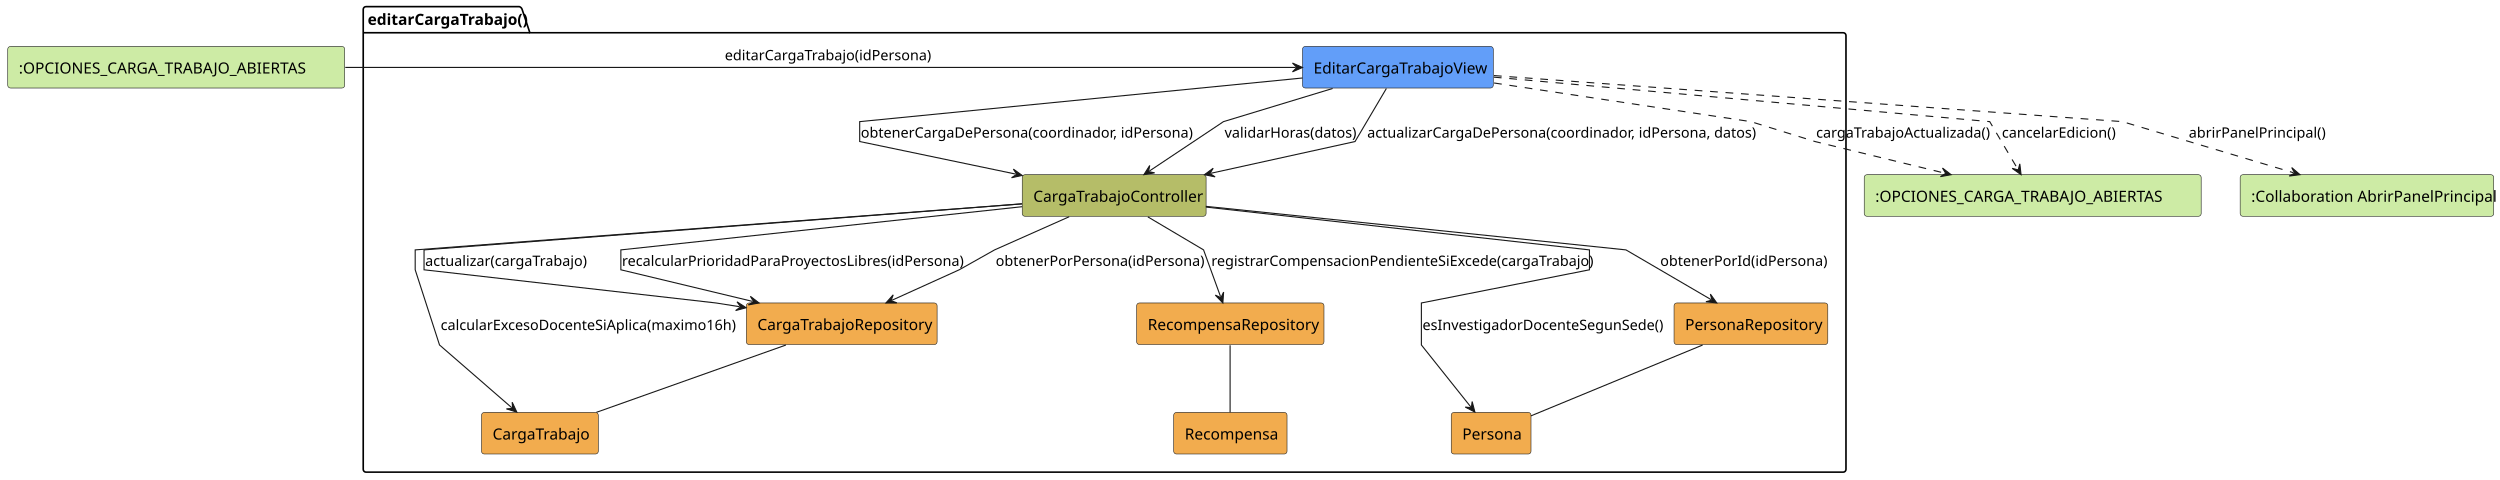
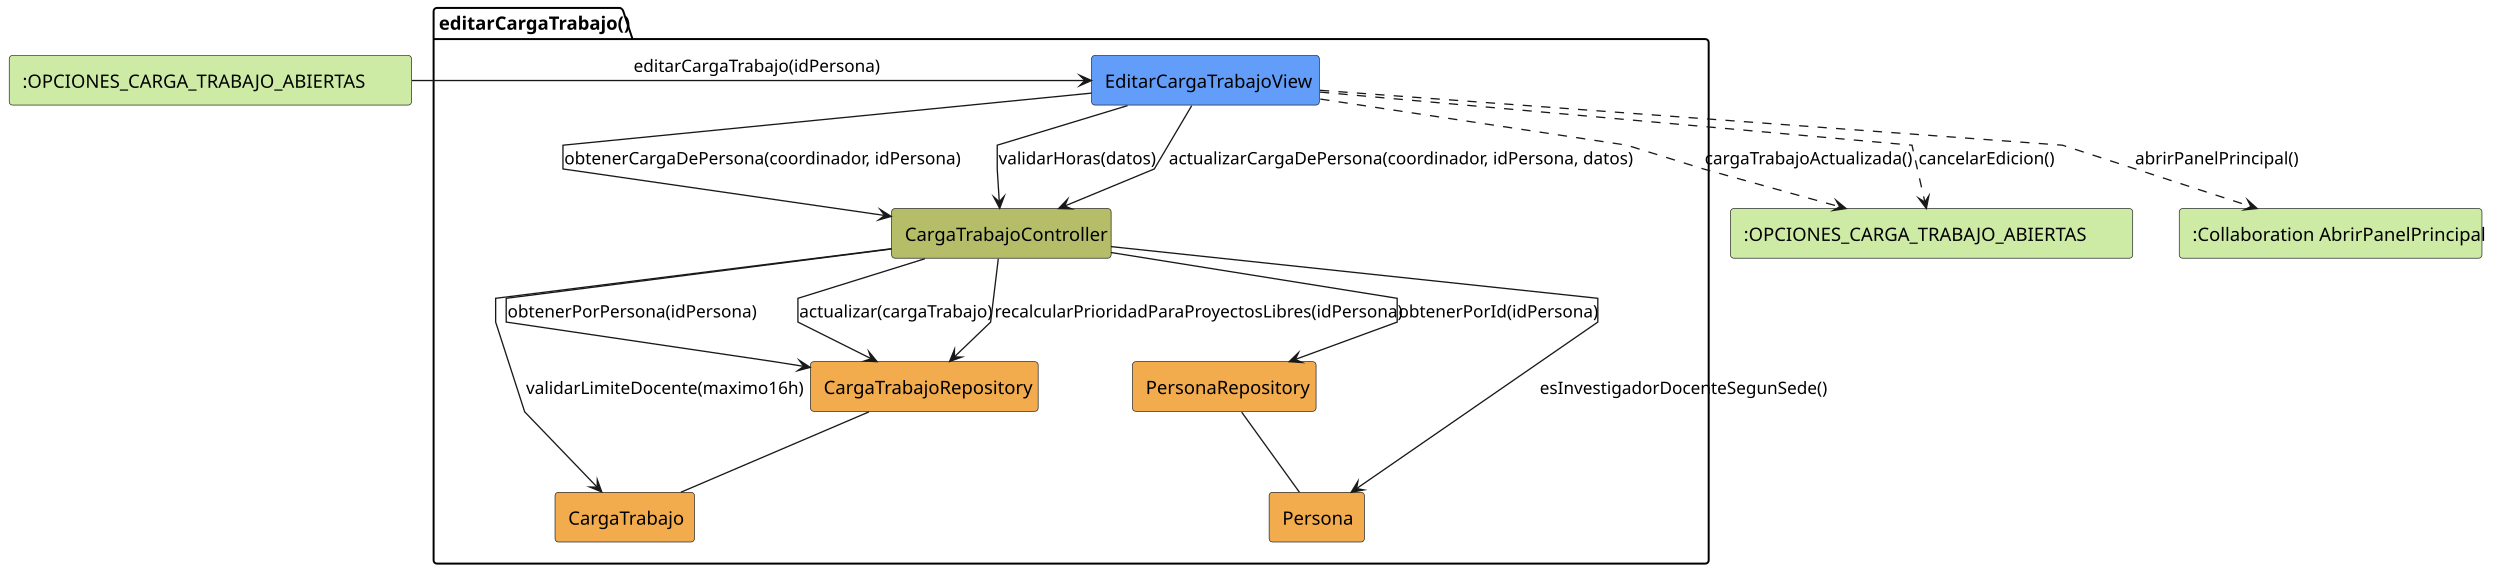
- <svg xmlns="http://www.w3.org/2000/svg" contentStyleType="text/css" height="434px" preserveAspectRatio="none" style="width:2261px;height:434px;background:#FFFFFF;" version="1.1" viewBox="0 0 2261 434" width="2261px" zoomAndPan="magnify">
+ <svg xmlns="http://www.w3.org/2000/svg" contentStyleType="text/css" data-diagram-type="DESCRIPTION" height="442px" preserveAspectRatio="none" style="width:1894px;height:442px;background:#FFFFFF;" version="1.1" viewBox="0 0 1894 442" width="1894px" zoomAndPan="magnify">
  <defs />
  <g>
-     <g id="cluster_editarCargaTrabajo">
-       <path d="M331,6 L469.696,6 A3.75,3.75 0 0 1 472.196,8.5 L479.196,29.609 L1667,29.609 A2.5,2.5 0 0 1 1669.5,32.109 L1669.5,424.5 A2.5,2.5 0 0 1 1667,427 L331,427 A2.5,2.5 0 0 1 328.5,424.5 L328.5,8.5 A2.5,2.5 0 0 1 331,6 " fill="none" style="stroke:#000000;stroke-width:1.5;" />
+     <g class="cluster" data-qualified-name="editarCargaTrabajo" data-source-line="4" id="ent0002">
+       <path d="M331,6 L469.696,6 A3.75,3.75 0 0 1 472.196,8.5 L479.196,29.609 L1292,29.609 A2.5,2.5 0 0 1 1294.5,32.109 L1294.5,424.5 A2.5,2.5 0 0 1 1292,427 L331,427 A2.5,2.5 0 0 1 328.5,424.5 L328.5,8.5 A2.5,2.5 0 0 1 331,6" fill="none" style="stroke:#000000;stroke-width:1.5;" />
      <line style="stroke:#000000;stroke-width:1.5;" x1="328.5" x2="479.196" y1="29.609" y2="29.609" />
-       <text fill="#000000" font-family="sans-serif" font-size="14" font-weight="bold" lengthAdjust="spacing" textLength="137.696" x="332.5" y="22.533">editarCargaTrabajo()</text>
+       <text fill="#000000" font-family="sans-serif" font-size="14" font-weight="700" lengthAdjust="spacing" textLength="137.696" x="332.5" y="22.533">editarCargaTrabajo()</text>
    </g>
-     <g id="elem_EditarCargaTrabajoView">
-       <rect fill="#629EF9" height="37.609" rx="2.5" ry="2.5" style="stroke:#181818;stroke-width:0.5;" width="172.517" x="1178" y="42" />
-       <text fill="#000000" font-family="sans-serif" font-size="14" lengthAdjust="spacing" textLength="152.517" x="1188" y="66.533">EditarCargaTrabajoView</text>
+     <g class="entity" data-qualified-name="editarCargaTrabajo.EditarCargaTrabajoView" data-source-line="5" id="ent0003">
+       <rect fill="#629EF9" height="37.609" rx="2.5" ry="2.5" style="stroke:#181818;stroke-width:0.5;" width="172.517" x="827" y="42" />
+       <text fill="#000000" font-family="sans-serif" font-size="14" lengthAdjust="spacing" textLength="152.517" x="837" y="66.533">EditarCargaTrabajoView</text>
    </g>
-     <g id="elem_CargaTrabajoController">
-       <rect fill="#B5BD68" height="37.609" rx="2.5" ry="2.5" style="stroke:#181818;stroke-width:0.5;" width="166.289" x="924.5" y="158" />
-       <text fill="#000000" font-family="sans-serif" font-size="14" lengthAdjust="spacing" textLength="146.289" x="934.5" y="182.533">CargaTrabajoController</text>
+     <g class="entity" data-qualified-name="editarCargaTrabajo.CargaTrabajoController" data-source-line="6" id="ent0004">
+       <rect fill="#B5BD68" height="37.609" rx="2.5" ry="2.5" style="stroke:#181818;stroke-width:0.5;" width="166.289" x="675.5" y="158" />
+       <text fill="#000000" font-family="sans-serif" font-size="14" lengthAdjust="spacing" textLength="146.289" x="685.5" y="182.533">CargaTrabajoController</text>
    </g>
-     <g id="elem_CargaTrabajoRepository">
-       <rect fill="#F2AC4E" height="37.609" rx="2.5" ry="2.5" style="stroke:#181818;stroke-width:0.5;" width="172.517" x="675" y="274" />
-       <text fill="#000000" font-family="sans-serif" font-size="14" lengthAdjust="spacing" textLength="152.517" x="685" y="298.533">CargaTrabajoRepository</text>
+     <g class="entity" data-qualified-name="editarCargaTrabajo.CargaTrabajoRepository" data-source-line="7" id="ent0005">
+       <rect fill="#F2AC4E" height="37.609" rx="2.5" ry="2.5" style="stroke:#181818;stroke-width:0.5;" width="172.517" x="614" y="274" />
+       <text fill="#000000" font-family="sans-serif" font-size="14" lengthAdjust="spacing" textLength="152.517" x="624" y="298.533">CargaTrabajoRepository</text>
    </g>
-     <g id="elem_PersonaRepository">
-       <rect fill="#F2AC4E" height="37.609" rx="2.5" ry="2.5" style="stroke:#181818;stroke-width:0.5;" width="139.061" x="1514" y="274" />
-       <text fill="#000000" font-family="sans-serif" font-size="14" lengthAdjust="spacing" textLength="119.061" x="1524" y="298.533">PersonaRepository</text>
+     <g class="entity" data-qualified-name="editarCargaTrabajo.PersonaRepository" data-source-line="8" id="ent0006">
+       <rect fill="#F2AC4E" height="37.609" rx="2.5" ry="2.5" style="stroke:#181818;stroke-width:0.5;" width="139.061" x="858" y="274" />
+       <text fill="#000000" font-family="sans-serif" font-size="14" lengthAdjust="spacing" textLength="119.061" x="868" y="298.533">PersonaRepository</text>
    </g>
-     <g id="elem_RecompensaRepository">
-       <rect fill="#F2AC4E" height="37.609" rx="2.5" ry="2.5" style="stroke:#181818;stroke-width:0.5;" width="169.406" x="1028" y="274" />
-       <text fill="#000000" font-family="sans-serif" font-size="14" lengthAdjust="spacing" textLength="149.406" x="1038" y="298.533">RecompensaRepository</text>
+     <g class="entity" data-qualified-name="editarCargaTrabajo.CargaTrabajo" data-source-line="9" id="ent0007">
+       <rect fill="#F2AC4E" height="37.609" rx="2.5" ry="2.5" style="stroke:#181818;stroke-width:0.5;" width="105.6" x="420.5" y="373" />
+       <text fill="#000000" font-family="sans-serif" font-size="14" lengthAdjust="spacing" textLength="85.6" x="430.5" y="397.533">CargaTrabajo</text>
    </g>
-     <g id="elem_CargaTrabajo">
-       <rect fill="#F2AC4E" height="37.609" rx="2.5" ry="2.5" style="stroke:#181818;stroke-width:0.5;" width="105.6" x="435.5" y="373" />
-       <text fill="#000000" font-family="sans-serif" font-size="14" lengthAdjust="spacing" textLength="85.6" x="445.5" y="397.533">CargaTrabajo</text>
+     <g class="entity" data-qualified-name="editarCargaTrabajo.Persona" data-source-line="10" id="ent0008">
+       <rect fill="#F2AC4E" height="37.609" rx="2.5" ry="2.5" style="stroke:#181818;stroke-width:0.5;" width="72.144" x="961.5" y="373" />
+       <text fill="#000000" font-family="sans-serif" font-size="14" lengthAdjust="spacing" textLength="52.145" x="971.5" y="397.533">Persona</text>
    </g>
-     <g id="elem_Persona">
-       <rect fill="#F2AC4E" height="37.609" rx="2.5" ry="2.5" style="stroke:#181818;stroke-width:0.5;" width="72.144" x="1312.5" y="373" />
-       <text fill="#000000" font-family="sans-serif" font-size="14" lengthAdjust="spacing" textLength="52.145" x="1322.5" y="397.533">Persona</text>
-     </g>
-     <g id="elem_Recompensa">
-       <rect fill="#F2AC4E" height="37.609" rx="2.5" ry="2.5" style="stroke:#181818;stroke-width:0.5;" width="102.489" x="1061.5" y="373" />
-       <text fill="#000000" font-family="sans-serif" font-size="14" lengthAdjust="spacing" textLength="82.489" x="1071.5" y="397.533">Recompensa</text>
-     </g>
-     <g id="elem_EstadoEntrada">
+     <g class="entity" data-qualified-name="EstadoEntrada" data-source-line="3" id="ent0001">
      <rect fill="#CDEBA5" height="37.609" rx="2.5" ry="2.5" style="stroke:#181818;stroke-width:0.5;" width="304.744" x="7" y="42" />
      <text fill="#000000" font-family="sans-serif" font-size="14" lengthAdjust="spacing" textLength="284.744" x="17" y="66.533">:OPCIONES_CARGA_TRABAJO_ABIERTAS</text>
    </g>
-     <g id="elem_EstadoSalida">
-       <rect fill="#CDEBA5" height="37.609" rx="2.5" ry="2.5" style="stroke:#181818;stroke-width:0.5;" width="304.744" x="1686" y="158" />
-       <text fill="#000000" font-family="sans-serif" font-size="14" lengthAdjust="spacing" textLength="284.744" x="1696" y="182.533">:OPCIONES_CARGA_TRABAJO_ABIERTAS</text>
+     <g class="entity" data-qualified-name="EstadoSalida" data-source-line="13" id="ent0009">
+       <rect fill="#CDEBA5" height="37.609" rx="2.5" ry="2.5" style="stroke:#181818;stroke-width:0.5;" width="304.744" x="1311" y="158" />
+       <text fill="#000000" font-family="sans-serif" font-size="14" lengthAdjust="spacing" textLength="284.744" x="1321" y="182.533">:OPCIONES_CARGA_TRABAJO_ABIERTAS</text>
    </g>
-     <g id="elem_AbrirPanelPrincipal">
-       <rect fill="#CDEBA5" height="37.609" rx="2.5" ry="2.5" style="stroke:#181818;stroke-width:0.5;" width="229.33" x="2026" y="158" />
-       <text fill="#000000" font-family="sans-serif" font-size="14" lengthAdjust="spacing" textLength="209.33" x="2036" y="182.533">:Collaboration AbrirPanelPrincipal</text>
+     <g class="entity" data-qualified-name="AbrirPanelPrincipal" data-source-line="14" id="ent0010">
+       <rect fill="#CDEBA5" height="37.609" rx="2.5" ry="2.5" style="stroke:#181818;stroke-width:0.5;" width="229.33" x="1651" y="158" />
+       <text fill="#000000" font-family="sans-serif" font-size="14" lengthAdjust="spacing" textLength="209.33" x="1661" y="182.533">:Collaboration AbrirPanelPrincipal</text>
    </g>
-     <g id="link_EstadoEntrada_EditarCargaTrabajoView">
-       <path d="M312.28,61 C547.56,61 984.97,61 1171.9,61 " fill="none" id="EstadoEntrada-to-EditarCargaTrabajoView" style="stroke:#181818;stroke-width:1;" />
-       <polygon fill="#181818" points="1177.9,61,1168.9,57,1172.9,61,1168.9,65,1177.9,61" style="stroke:#181818;stroke-width:1;" />
-       <text fill="#000000" font-family="sans-serif" font-size="13" lengthAdjust="spacing" textLength="179.201" x="655.5" y="54.495">editarCargaTrabajo(idPersona)</text>
+     <g class="link" data-entity-1="ent0001" data-entity-2="ent0003" data-link-type="dependency" data-source-line="16" id="lnk11">
+       <path d="M312.08,61 C467,61 696.39,61 821.91,61" fill="none" id="EstadoEntrada-to-EditarCargaTrabajoView" style="stroke:#181818;stroke-width:1;" />
+       <polygon fill="#181818" points="826.91,61,817.91,57,821.91,61,817.91,65,826.91,61" style="stroke:#181818;stroke-width:1;stroke-linejoin:miter;stroke-miterlimit:10;" />
+       <text fill="#000000" font-family="sans-serif" font-size="13" lengthAdjust="spacing" textLength="179.201" x="480" y="54.495">editarCargaTrabajo(idPersona)</text>
    </g>
-     <g id="link_EditarCargaTrabajoView_CargaTrabajoController">
-       <path d="M1178,70.53 C1038.05,84.32 777.5,110 777.5,110 C777.5,110 777.5,128 777.5,128 C777.5,128 852.707,143.694 918.587,157.444 " fill="none" id="EditarCargaTrabajoView-to-CargaTrabajoController" style="stroke:#181818;stroke-width:1;" />
-       <polygon fill="#181818" points="924.46,158.67,916.467,152.916,919.566,157.648,914.833,160.747,924.46,158.67" style="stroke:#181818;stroke-width:1;" />
-       <text fill="#000000" font-family="sans-serif" font-size="13" lengthAdjust="spacing" textLength="287.612" x="778.5" y="124.495">obtenerCargaDePersona(coordinador, idPersona)</text>
+     <g class="link" data-entity-1="ent0003" data-entity-2="ent0004" data-link-type="dependency" data-source-line="18" id="lnk12">
+       <path d="M827,70.53 C687.05,84.32 426.5,110 426.5,110 C426.5,110 426.5,128 426.5,128 C426.5,128 571.861,149.014 670.202,163.234" fill="none" id="EditarCargaTrabajoView-to-CargaTrabajoController" style="stroke:#181818;stroke-width:1;" />
+       <polygon fill="#181818" points="675.15,163.95,666.815,158.703,670.202,163.234,665.67,166.621,675.15,163.95" style="stroke:#181818;stroke-width:1;stroke-linejoin:miter;stroke-miterlimit:10;" />
+       <text fill="#000000" font-family="sans-serif" font-size="13" lengthAdjust="spacing" textLength="287.612" x="427.5" y="124.495">obtenerCargaDePersona(coordinador, idPersona)</text>
    </g>
-     <g id="link_EditarCargaTrabajoView_CargaTrabajoController">
-       <path d="M1205.22,80.01 C1160.38,93.63 1106.5,110 1106.5,110 C1106.5,110 1068.851,135.091 1039.542,154.641 " fill="none" id="EditarCargaTrabajoView-to-CargaTrabajoController-1" style="stroke:#181818;stroke-width:1;" />
-       <polygon fill="#181818" points="1034.55,157.97,1044.257,156.304,1038.71,155.196,1039.818,149.648,1034.55,157.97" style="stroke:#181818;stroke-width:1;" />
-       <text fill="#000000" font-family="sans-serif" font-size="13" lengthAdjust="spacing" textLength="113.433" x="1107.5" y="124.495">validarHoras(datos)</text>
+     <g class="link" data-entity-1="ent0003" data-entity-2="ent0004" data-link-type="dependency" data-source-line="19" id="lnk13">
+       <path d="M854.22,80.01 C809.38,93.63 755.5,110 755.5,110 C755.5,110 755.5,128 755.5,128 C755.5,128 756.208,139.27 757.058,152.86" fill="none" id="EditarCargaTrabajoView-to-CargaTrabajoController-1" style="stroke:#181818;stroke-width:1;" />
+       <polygon fill="#181818" points="757.37,157.85,760.8,148.618,757.058,152.86,752.816,149.117,757.37,157.85" style="stroke:#181818;stroke-width:1;stroke-linejoin:miter;stroke-miterlimit:10;" />
+       <text fill="#000000" font-family="sans-serif" font-size="13" lengthAdjust="spacing" textLength="113.433" x="756.5" y="124.495">validarHoras(datos)</text>
    </g>
-     <g id="link_EditarCargaTrabajoView_CargaTrabajoController">
-       <path d="M1253.84,80.03 C1242.3,99.58 1225.5,128 1225.5,128 C1225.5,128 1157.01,143.08 1095.16,156.7 " fill="none" id="EditarCargaTrabajoView-to-CargaTrabajoController-2" style="stroke:#181818;stroke-width:1;" />
-       <polygon fill="#181818" points="1089.3,157.99,1098.95,159.961,1094.183,156.915,1097.229,152.148,1089.3,157.99" style="stroke:#181818;stroke-width:1;" />
-       <text fill="#000000" font-family="sans-serif" font-size="13" lengthAdjust="spacing" textLength="338.184" x="1236.5" y="124.495">actualizarCargaDePersona(coordinador, idPersona, datos)</text>
+     <g class="link" data-entity-1="ent0003" data-entity-2="ent0004" data-link-type="dependency" data-source-line="20" id="lnk14">
+       <path d="M902.84,80.03 C891.3,99.58 874.5,128 874.5,128 C874.5,128 839.56,142.458 806.64,156.078" fill="none" id="EditarCargaTrabajoView-to-CargaTrabajoController-2" style="stroke:#181818;stroke-width:1;" />
+       <polygon fill="#181818" points="802.02,157.99,811.865,158.245,806.64,156.078,808.807,150.853,802.02,157.99" style="stroke:#181818;stroke-width:1;stroke-linejoin:miter;stroke-miterlimit:10;" />
+       <text fill="#000000" font-family="sans-serif" font-size="13" lengthAdjust="spacing" textLength="338.184" x="885.5" y="124.495">actualizarCargaDePersona(coordinador, idPersona, datos)</text>
    </g>
-     <g id="link_CargaTrabajoController_PersonaRepository">
-       <path d="M1090.54,186.61 C1223.78,200.42 1470.5,226 1470.5,226 C1470.5,226 1513.99,251.392 1547.44,270.942 " fill="none" id="CargaTrabajoController-to-PersonaRepository" style="stroke:#181818;stroke-width:1;" />
-       <polygon fill="#181818" points="1552.62,273.97,1546.868,265.975,1548.303,271.447,1542.831,272.882,1552.62,273.97" style="stroke:#181818;stroke-width:1;" />
-       <text fill="#000000" font-family="sans-serif" font-size="13" lengthAdjust="spacing" textLength="142.359" x="1501.5" y="240.495">obtenerPorId(idPersona)</text>
+     <g class="link" data-entity-1="ent0004" data-entity-2="ent0006" data-link-type="dependency" data-source-line="21" id="lnk15">
+       <path d="M841.67,191.31 C930.45,205.51 1058.5,226 1058.5,226 C1058.5,226 1058.5,244 1058.5,244 C1058.5,244 1018.515,258.65 981.345,272.27" fill="none" id="CargaTrabajoController-to-PersonaRepository" style="stroke:#181818;stroke-width:1;" />
+       <polygon fill="#181818" points="976.65,273.99,986.477,274.649,981.345,272.27,983.724,267.138,976.65,273.99" style="stroke:#181818;stroke-width:1;stroke-linejoin:miter;stroke-miterlimit:10;" />
+       <text fill="#000000" font-family="sans-serif" font-size="13" lengthAdjust="spacing" textLength="142.359" x="1059.5" y="240.495">obtenerPorId(idPersona)</text>
    </g>
-     <g id="link_CargaTrabajoController_CargaTrabajoRepository">
-       <path d="M966.98,196.01 C936.33,209.63 899.5,226 899.5,226 C899.5,226 867.5,244 867.5,244 C867.5,244 836.816,257.895 806.736,271.515 " fill="none" id="CargaTrabajoController-to-CargaTrabajoRepository" style="stroke:#181818;stroke-width:1;" />
-       <polygon fill="#181818" points="801.27,273.99,811.119,273.922,805.825,271.928,807.819,266.634,801.27,273.99" style="stroke:#181818;stroke-width:1;" />
-       <text fill="#000000" font-family="sans-serif" font-size="13" lengthAdjust="spacing" textLength="179.937" x="900.5" y="240.495">obtenerPorPersona(idPersona)</text>
+     <g class="link" data-entity-1="ent0004" data-entity-2="ent0005" data-link-type="dependency" data-source-line="22" id="lnk16">
+       <path d="M675.28,188.65 C564.8,202.79 383.5,226 383.5,226 C383.5,226 383.5,244 383.5,244 C383.5,244 586.5,274 586.5,274 C586.5,274 593.111,275.04 608.871,277.53" fill="none" id="CargaTrabajoController-to-CargaTrabajoRepository" style="stroke:#181818;stroke-width:1;" />
+       <polygon fill="#181818" points="613.81,278.31,605.544,272.954,608.871,277.53,604.296,280.856,613.81,278.31" style="stroke:#181818;stroke-width:1;stroke-linejoin:miter;stroke-miterlimit:10;" />
+       <text fill="#000000" font-family="sans-serif" font-size="13" lengthAdjust="spacing" textLength="179.937" x="384.5" y="240.495">obtenerPorPersona(idPersona)</text>
    </g>
-     <g id="link_CargaTrabajoController_CargaTrabajoRepository">
-       <path d="M924.32,184.4 C754.43,197.47 383.5,226 383.5,226 C383.5,226 383.5,244 383.5,244 C383.5,244 647.5,274 647.5,274 C647.5,274 653.124,274.884 668.884,277.374 " fill="none" id="CargaTrabajoController-to-CargaTrabajoRepository-1" style="stroke:#181818;stroke-width:1;" />
-       <polygon fill="#181818" points="674.81,278.31,666.544,272.954,669.871,277.53,665.296,280.856,674.81,278.31" style="stroke:#181818;stroke-width:1;" />
-       <text fill="#000000" font-family="sans-serif" font-size="13" lengthAdjust="spacing" textLength="140.893" x="384.5" y="240.495">actualizar(cargaTrabajo)</text>
+     <g class="link" data-entity-1="ent0004" data-entity-2="ent0005" data-link-type="dependency" data-source-line="25" id="lnk19">
+       <path d="M700.72,196.01 C657.02,209.63 604.5,226 604.5,226 C604.5,226 604.5,244 604.5,244 C604.5,244 632.768,258.134 660.008,271.754" fill="none" id="CargaTrabajoController-to-CargaTrabajoRepository-1" style="stroke:#181818;stroke-width:1;" />
+       <polygon fill="#181818" points="664.48,273.99,658.219,266.387,660.008,271.754,654.641,273.543,664.48,273.99" style="stroke:#181818;stroke-width:1;stroke-linejoin:miter;stroke-miterlimit:10;" />
+       <text fill="#000000" font-family="sans-serif" font-size="13" lengthAdjust="spacing" textLength="140.893" x="605.5" y="240.495">actualizar(cargaTrabajo)</text>
    </g>
-     <g id="link_CargaTrabajoController_CargaTrabajoRepository">
-       <path d="M924.4,186.94 C795.36,200.83 561.5,226 561.5,226 C561.5,226 561.5,244 561.5,244 C561.5,244 623.876,258.97 680.626,272.59 " fill="none" id="CargaTrabajoController-to-CargaTrabajoRepository-2" style="stroke:#181818;stroke-width:1;" />
-       <polygon fill="#181818" points="686.46,273.99,678.642,268,681.598,272.823,676.775,275.779,686.46,273.99" style="stroke:#181818;stroke-width:1;" />
-       <text fill="#000000" font-family="sans-serif" font-size="13" lengthAdjust="spacing" textLength="296.245" x="562.5" y="240.495">recalcularPrioridadParaProyectosLibres(idPersona)</text>
+     <g class="link" data-entity-1="ent0004" data-entity-2="ent0005" data-link-type="dependency" data-source-line="26" id="lnk20">
+       <path d="M756.31,196.03 C753.95,215.58 750.5,244 750.5,244 C750.5,244 737.167,256.798 723.007,270.388" fill="none" id="CargaTrabajoController-to-CargaTrabajoRepository-2" style="stroke:#181818;stroke-width:1;" />
+       <polygon fill="#181818" points="719.4,273.85,728.663,270.504,723.007,270.388,723.124,264.732,719.4,273.85" style="stroke:#181818;stroke-width:1;stroke-linejoin:miter;stroke-miterlimit:10;" />
+       <text fill="#000000" font-family="sans-serif" font-size="13" lengthAdjust="spacing" textLength="296.245" x="753.5" y="240.495">recalcularPrioridadParaProyectosLibres(idPersona)</text>
    </g>
-     <g id="link_CargaTrabajoController_Persona">
-       <path d="M1090.66,187.28 C1215.66,201.24 1437.5,226 1437.5,226 C1437.5,226 1437.5,244 1437.5,244 C1437.5,244 1285.5,274 1285.5,274 C1285.5,274 1285.5,312 1285.5,312 C1285.5,312 1311.539,344.649 1330.149,367.989 " fill="none" id="CargaTrabajoController-to-Persona" style="stroke:#181818;stroke-width:1;" />
-       <polygon fill="#181818" points="1333.89,372.68,1331.407,363.149,1330.773,368.771,1325.152,368.137,1333.89,372.68" style="stroke:#181818;stroke-width:1;" />
-       <text fill="#000000" font-family="sans-serif" font-size="13" lengthAdjust="spacing" textLength="209.581" x="1286.5" y="298.495">esInvestigadorDocenteSegunSede()</text>
+     <g class="link" data-entity-1="ent0004" data-entity-2="ent0008" data-link-type="dependency" data-source-line="23" id="lnk17">
+       <path d="M841.67,186.83 C972.21,200.7 1210.5,226 1210.5,226 C1210.5,226 1210.5,244 1210.5,244 C1210.5,244 1084.615,330.88 1027.735,370.13" fill="none" id="CargaTrabajoController-to-Persona" style="stroke:#181818;stroke-width:1;" />
+       <polygon fill="#181818" points="1023.62,372.97,1033.299,371.151,1027.735,370.13,1028.756,364.566,1023.62,372.97" style="stroke:#181818;stroke-width:1;stroke-linejoin:miter;stroke-miterlimit:10;" />
+       <text fill="#000000" font-family="sans-serif" font-size="13" lengthAdjust="spacing" textLength="209.581" x="1166.5" y="298.495">esInvestigadorDocenteSegunSede()</text>
    </g>
-     <g id="link_CargaTrabajoController_CargaTrabajo">
-       <path d="M924.23,184.32 C752.61,197.36 375.5,226 375.5,226 C375.5,226 375.5,244 375.5,244 C375.5,244 397.5,312 397.5,312 C397.5,312 435.979,345.406 462.86,368.746 " fill="none" id="CargaTrabajoController-to-CargaTrabajo" style="stroke:#181818;stroke-width:1;" />
-       <polygon fill="#181818" points="467.39,372.68,463.217,363.759,463.615,369.402,457.972,369.8,467.39,372.68" style="stroke:#181818;stroke-width:1;" />
-       <text fill="#000000" font-family="sans-serif" font-size="13" lengthAdjust="spacing" textLength="258.667" x="398.5" y="298.495">calcularExcesoDocenteSiAplica(maximo16h)</text>
+     <g class="link" data-entity-1="ent0004" data-entity-2="ent0007" data-link-type="dependency" data-source-line="24" id="lnk18">
+       <path d="M675.39,188.42 C562.75,202.53 375.5,226 375.5,226 C375.5,226 375.5,244 375.5,244 C375.5,244 397.5,312 397.5,312 C397.5,312 429.954,345.736 452.404,369.076" fill="none" id="CargaTrabajoController-to-CargaTrabajo" style="stroke:#181818;stroke-width:1;" />
+       <polygon fill="#181818" points="455.87,372.68,452.514,363.421,452.404,369.076,446.748,368.966,455.87,372.68" style="stroke:#181818;stroke-width:1;stroke-linejoin:miter;stroke-miterlimit:10;" />
+       <text fill="#000000" font-family="sans-serif" font-size="13" lengthAdjust="spacing" textLength="197.247" x="398.5" y="298.495">validarLimiteDocente(maximo16h)</text>
    </g>
-     <g id="link_CargaTrabajoController_RecompensaRepository">
-       <path d="M1038.12,196.15 C1061.06,209.74 1088.5,226 1088.5,226 C1088.5,226 1096.792,248.78 1103.892,268.33 " fill="none" id="CargaTrabajoController-to-RecompensaRepository" style="stroke:#181818;stroke-width:1;" />
-       <polygon fill="#181818" points="1105.94,273.97,1106.628,264.145,1104.233,269.27,1099.108,266.876,1105.94,273.97" style="stroke:#181818;stroke-width:1;" />
-       <text fill="#000000" font-family="sans-serif" font-size="13" lengthAdjust="spacing" textLength="333.119" x="1095.5" y="240.495">registrarCompensacionPendienteSiExcede(cargaTrabajo)</text>
+     <g class="link" data-entity-1="ent0006" data-entity-2="ent0008" data-link-type="association" data-source-line="27" id="lnk21">
+       <path d="M940.67,312.24 C953.18,329.59 971.9,355.52 984.39,372.84" fill="none" id="PersonaRepository-Persona" style="stroke:#181818;stroke-width:1;" />
    </g>
-     <g id="link_PersonaRepository_Persona">
-       <path d="M1539.85,312.02 C1495.12,330.48 1426.37,358.86 1384.6,376.1 " fill="none" id="PersonaRepository-Persona" style="stroke:#181818;stroke-width:1;" />
+     <g class="link" data-entity-1="ent0005" data-entity-2="ent0007" data-link-type="association" data-source-line="28" id="lnk22">
+       <path d="M658.34,312.02 C617.69,329.39 556.52,355.52 515.82,372.91" fill="none" id="CargaTrabajoRepository-CargaTrabajo" style="stroke:#181818;stroke-width:1;" />
    </g>
-     <g id="link_CargaTrabajoRepository_CargaTrabajo">
-       <path d="M710.79,312.02 C661.91,329.39 588.35,355.52 539.4,372.91 " fill="none" id="CargaTrabajoRepository-CargaTrabajo" style="stroke:#181818;stroke-width:1;" />
+     <g class="link" data-entity-1="ent0003" data-entity-2="ent0009" data-link-type="dependency" data-source-line="29" id="lnk23">
+       <path d="M1000.25,75.05 C1094.71,89.27 1232.5,110 1232.5,110 C1232.5,110 1290.5,128 1290.5,128 C1290.5,128 1344.682,143.033 1393.772,156.653" fill="none" id="EditarCargaTrabajoView-to-EstadoSalida" style="stroke:#181818;stroke-width:1;stroke-dasharray:7,7;" />
+       <polygon fill="#181818" points="1398.59,157.99,1390.987,151.73,1393.772,156.653,1388.848,159.438,1398.59,157.99" style="stroke:#181818;stroke-width:1;stroke-linejoin:miter;stroke-miterlimit:10;" />
+       <text fill="#000000" font-family="sans-serif" font-size="13" lengthAdjust="spacing" textLength="152.464" x="1291.5" y="124.495">cargaTrabajoActualizada()</text>
    </g>
-     <g id="link_RecompensaRepository_Recompensa">
-       <path d="M1112.5,312.24 C1112.5,329.59 1112.5,355.52 1112.5,372.84 " fill="none" id="RecompensaRepository-Recompensa" style="stroke:#181818;stroke-width:1;" />
+     <g class="link" data-entity-1="ent0003" data-entity-2="ent0009" data-link-type="dependency" data-source-line="30" id="lnk24">
+       <path d="M1000.05,69.77 C1151.47,83.35 1448.5,110 1448.5,110 C1448.5,110 1453.853,133.544 1458.293,153.094" fill="none" id="EditarCargaTrabajoView-to-EstadoSalida-1" style="stroke:#181818;stroke-width:1;stroke-dasharray:7,7;" />
+       <polygon fill="#181818" points="1459.4,157.97,1461.307,148.308,1458.293,153.094,1453.506,150.079,1459.4,157.97" style="stroke:#181818;stroke-width:1;stroke-linejoin:miter;stroke-miterlimit:10;" />
+       <text fill="#000000" font-family="sans-serif" font-size="13" lengthAdjust="spacing" textLength="100.433" x="1453.5" y="124.495">cancelarEdicion()</text>
    </g>
-     <g id="link_EditarCargaTrabajoView_EstadoSalida">
-       <path d="M1351.25,75.05 C1445.71,89.27 1583.5,110 1583.5,110 C1583.5,110 1641.5,128 1641.5,128 C1641.5,128 1702.851,142.95 1758.751,156.57 " fill="none" id="EditarCargaTrabajoView-to-EstadoSalida" style="stroke:#181818;stroke-width:1;stroke-dasharray:7.0,7.0;" />
-       <polygon fill="#181818" points="1764.58,157.99,1756.783,151.973,1759.722,156.806,1754.889,159.746,1764.58,157.99" style="stroke:#181818;stroke-width:1;" />
-       <text fill="#000000" font-family="sans-serif" font-size="13" lengthAdjust="spacing" textLength="152.464" x="1642.5" y="124.495">cargaTrabajoActualizada()</text>
-     </g>
-     <g id="link_EditarCargaTrabajoView_EstadoSalida">
-       <path d="M1351.05,69.77 C1502.47,83.35 1799.5,110 1799.5,110 C1799.5,110 1813.25,133.253 1824.79,152.803 " fill="none" id="EditarCargaTrabajoView-to-EstadoSalida-1" style="stroke:#181818;stroke-width:1;stroke-dasharray:7.0,7.0;" />
-       <polygon fill="#181818" points="1827.84,157.97,1826.71,148.186,1825.298,153.664,1819.82,152.253,1827.84,157.97" style="stroke:#181818;stroke-width:1;" />
-       <text fill="#000000" font-family="sans-serif" font-size="13" lengthAdjust="spacing" textLength="100.433" x="1810.5" y="124.495">cancelarEdicion()</text>
-     </g>
-     <g id="link_EditarCargaTrabajoView_AbrirPanelPrincipal">
-       <path d="M1351.14,68.35 C1529.16,81.39 1919.5,110 1919.5,110 C1919.5,110 2008.931,136.702 2074.361,156.252 " fill="none" id="EditarCargaTrabajoView-to-AbrirPanelPrincipal" style="stroke:#181818;stroke-width:1;stroke-dasharray:7.0,7.0;" />
-       <polygon fill="#181818" points="2080.11,157.97,2072.632,151.561,2075.319,156.539,2070.342,159.226,2080.11,157.97" style="stroke:#181818;stroke-width:1;" />
-       <text fill="#000000" font-family="sans-serif" font-size="13" lengthAdjust="spacing" textLength="117.768" x="1979.5" y="124.495">abrirPanelPrincipal()</text>
+     <g class="link" data-entity-1="ent0003" data-entity-2="ent0010" data-link-type="dependency" data-source-line="31" id="lnk25">
+       <path d="M1000.02,68.4 C1176.71,81.47 1562.5,110 1562.5,110 C1562.5,110 1645.165,136.874 1705.275,156.424" fill="none" id="EditarCargaTrabajoView-to-AbrirPanelPrincipal" style="stroke:#181818;stroke-width:1;stroke-dasharray:7,7;" />
+       <polygon fill="#181818" points="1710.03,157.97,1702.708,151.382,1705.275,156.424,1700.234,158.99,1710.03,157.97" style="stroke:#181818;stroke-width:1;stroke-linejoin:miter;stroke-miterlimit:10;" />
+       <text fill="#000000" font-family="sans-serif" font-size="13" lengthAdjust="spacing" textLength="117.768" x="1617.5" y="124.495">abrirPanelPrincipal()</text>
    </g>
  </g>
</svg>
